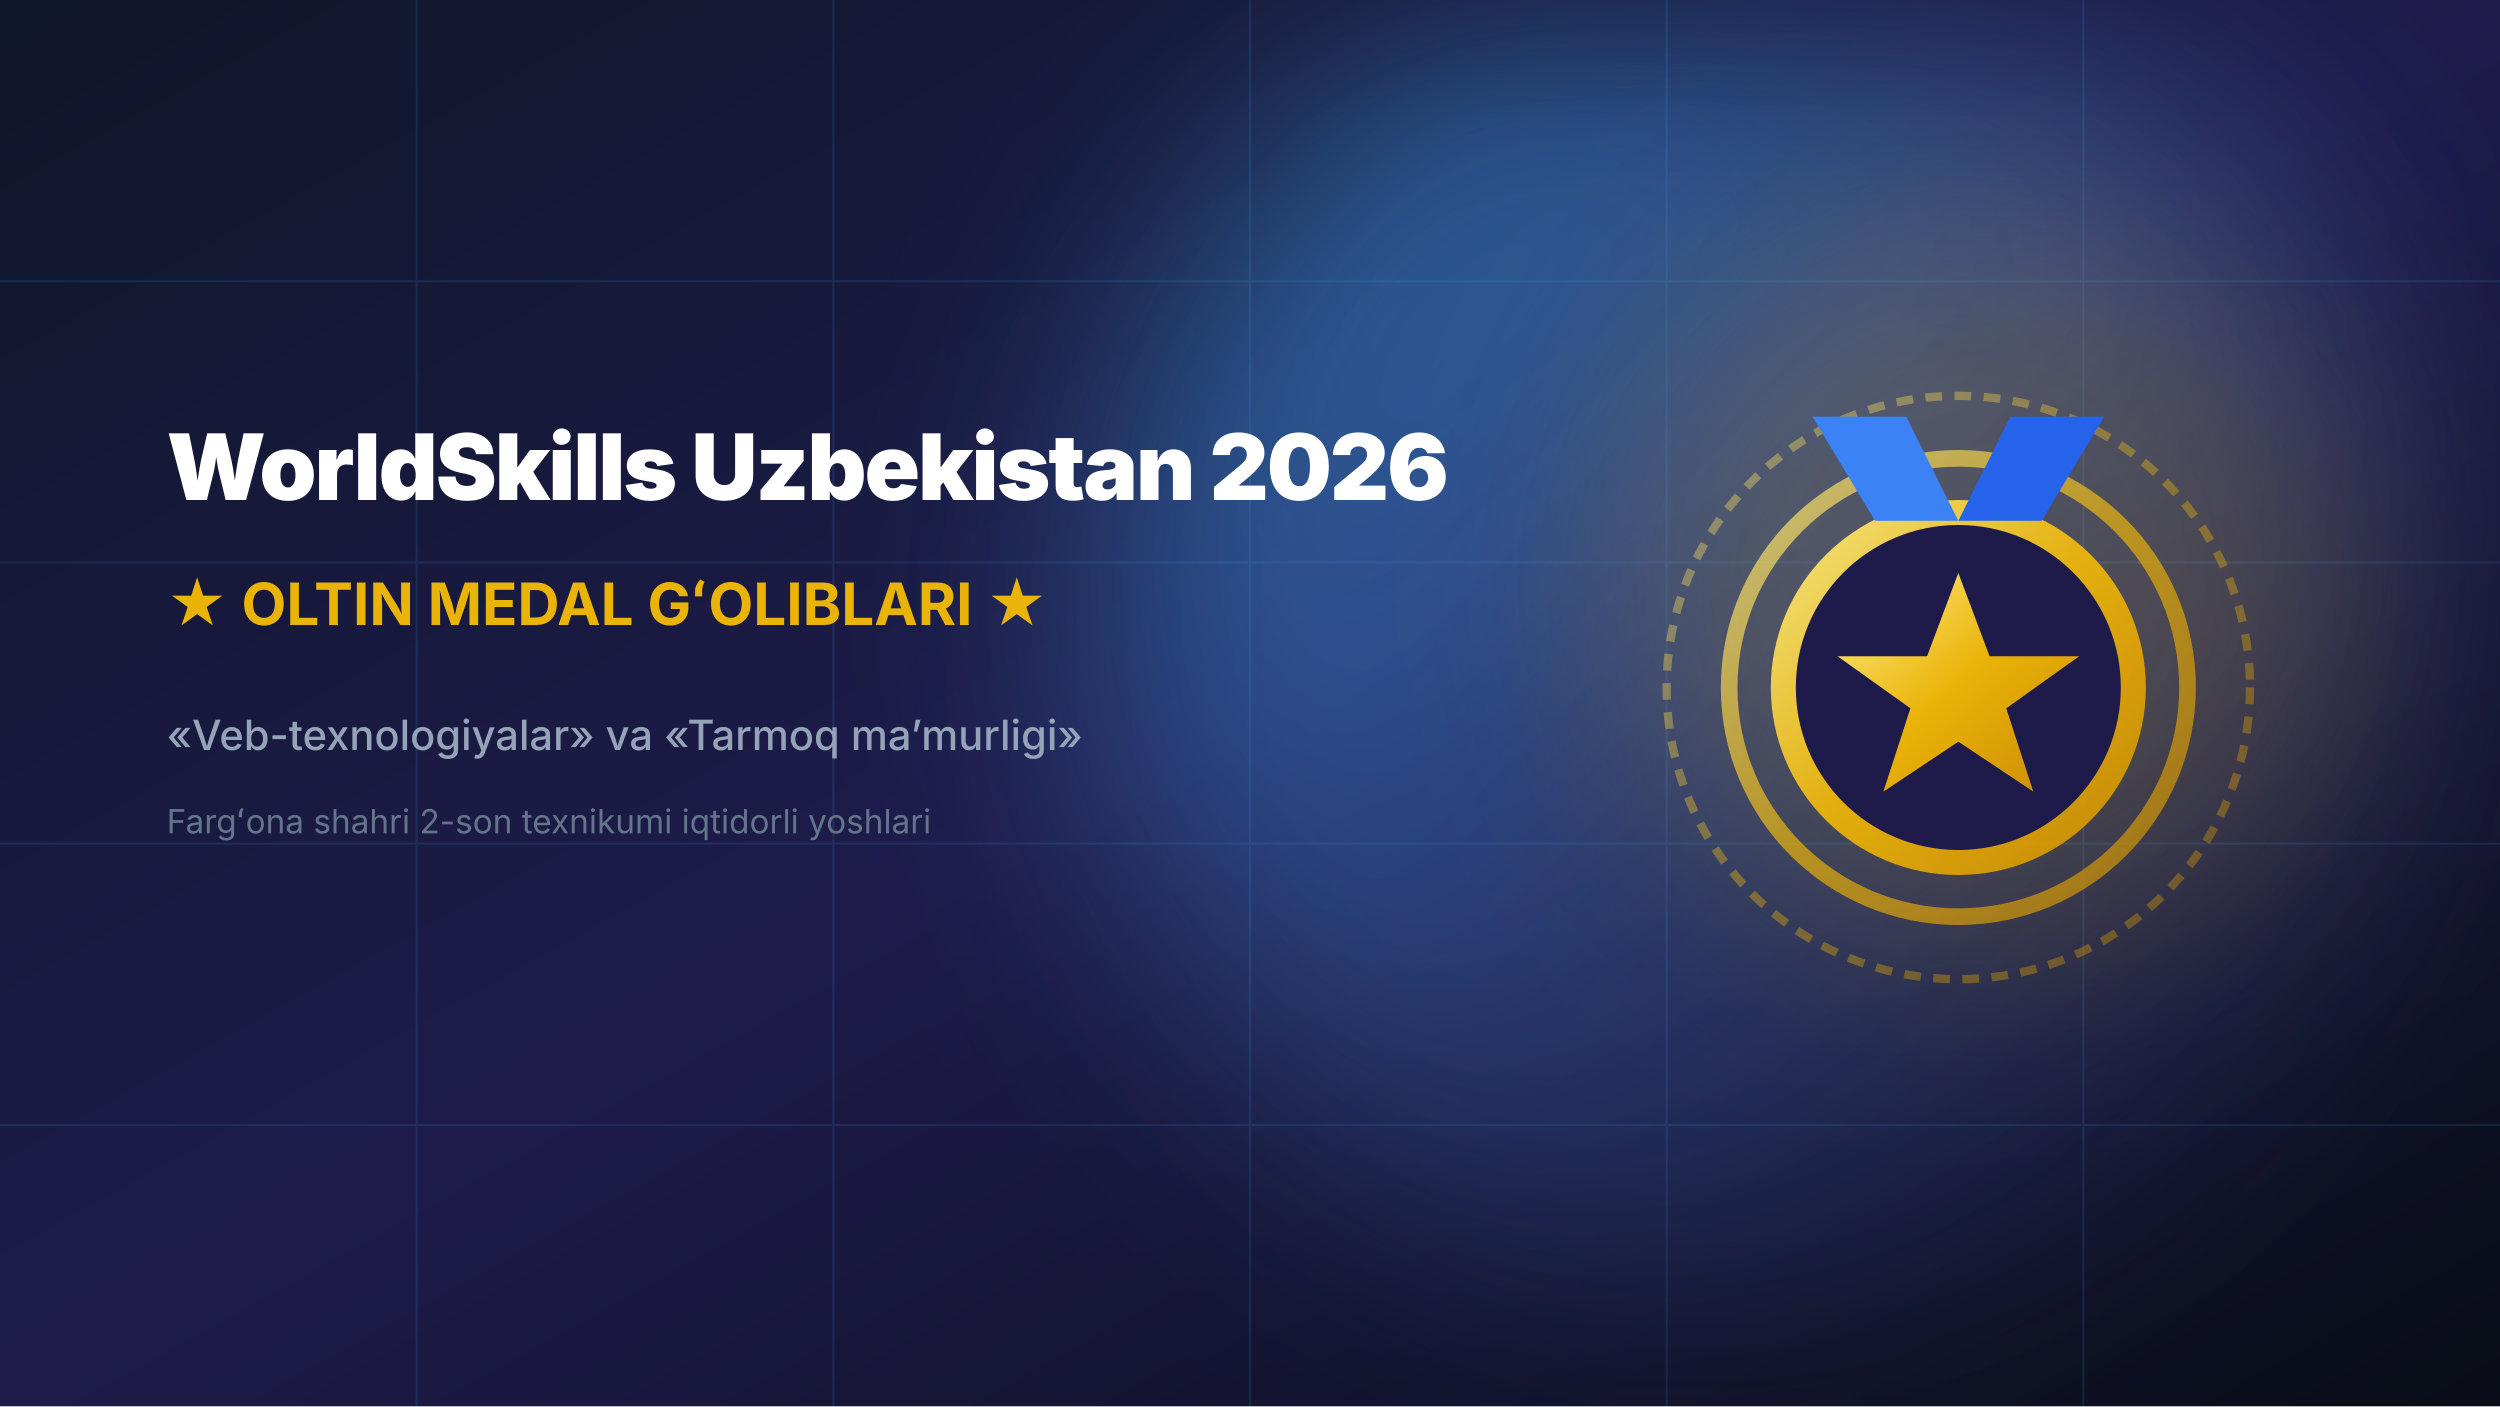
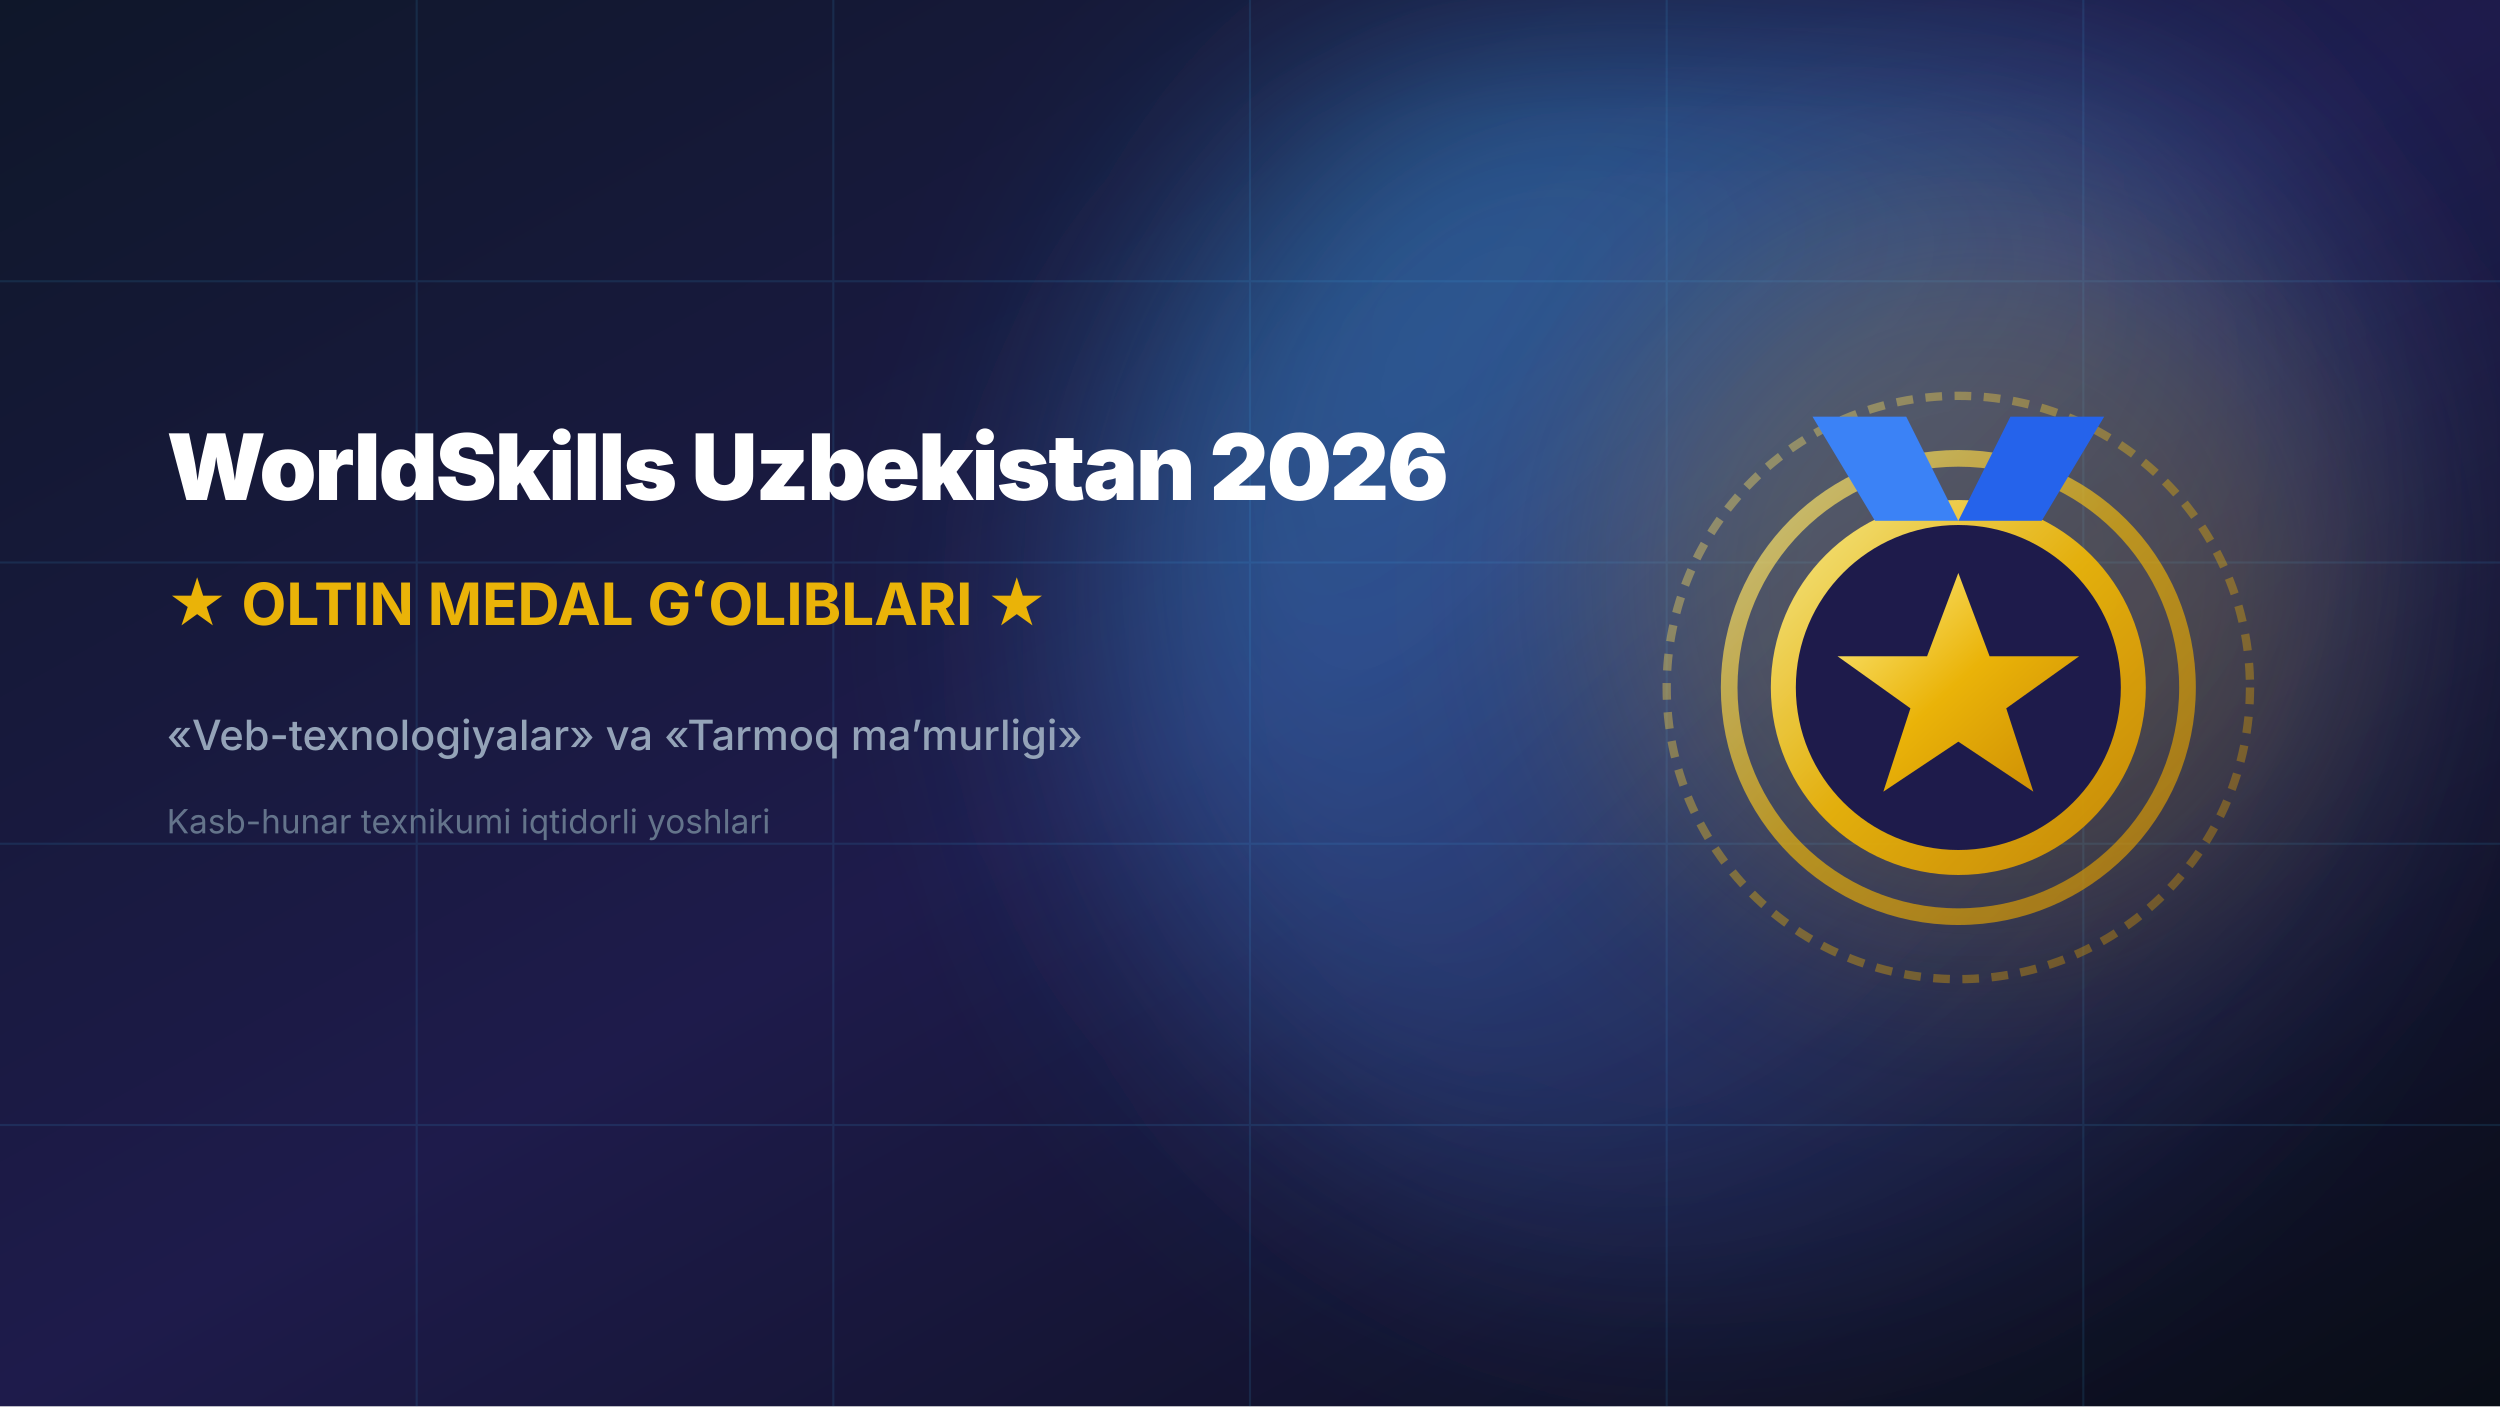
<svg xmlns="http://www.w3.org/2000/svg" viewBox="0 0 1200 675" width="1200" height="675">
  <defs>
    <linearGradient id="bg" x1="0%" y1="0%" x2="100%" y2="100%">
      <stop offset="0%" stop-color="#0f172a" />
      <stop offset="50%" stop-color="#1e1b4b" />
      <stop offset="100%" stop-color="#090d16" />
    </linearGradient>
    <linearGradient id="gold" x1="0%" y1="0%" x2="100%" y2="100%">
      <stop offset="0%" stop-color="#fef08a" />
      <stop offset="50%" stop-color="#eab308" />
      <stop offset="100%" stop-color="#ca8a04" />
    </linearGradient>
    <linearGradient id="blueGlow" x1="0%" y1="0%" x2="100%" y2="100%">
      <stop offset="0%" stop-color="#38bdf8" stop-opacity="0.6" />
      <stop offset="100%" stop-color="#6366f1" stop-opacity="0" />
    </linearGradient>
  </defs>
  <rect width="1200" height="675" fill="url(#bg)" />
  <g stroke="#38bdf8" stroke-width="1" opacity="0.12">
    <line x1="0" y1="135" x2="1200" y2="135" />
    <line x1="0" y1="270" x2="1200" y2="270" />
    <line x1="0" y1="405" x2="1200" y2="405" />
    <line x1="0" y1="540" x2="1200" y2="540" />
    <line x1="200" y1="0" x2="200" y2="675" />
    <line x1="400" y1="0" x2="400" y2="675" />
    <line x1="600" y1="0" x2="600" y2="675" />
    <line x1="800" y1="0" x2="800" y2="675" />
    <line x1="1000" y1="0" x2="1000" y2="675" />
  </g>
  <circle cx="850" cy="300" r="320" fill="url(#blueGlow)" filter="blur(60px)" />
  <circle cx="950" cy="280" r="180" fill="#eab308" opacity="0.2" filter="blur(50px)" />
  <g transform="translate(780, 180)">
    <circle cx="160" cy="150" r="140" fill="none" stroke="url(#gold)" stroke-width="4" stroke-dasharray="8 6" opacity="0.4" />
    <circle cx="160" cy="150" r="110" fill="none" stroke="url(#gold)" stroke-width="8" opacity="0.7" />
    <circle cx="160" cy="150" r="90" fill="url(#gold)" opacity="0.95" />
    <circle cx="160" cy="150" r="78" fill="#1e1b4b" />
    <path d="M160 95 L175 135 L218 135 L183 160 L196 200 L160 176 L124 200 L137 160 L102 135 L145 135 Z" fill="url(#gold)" />
    <path d="M120 70 L90 20 L135 20 L160 70 Z" fill="#3b82f6" />
    <path d="M200 70 L230 20 L185 20 L160 70 Z" fill="#2563eb" />
  </g>
  <text x="80" y="240" font-family="system-ui, -apple-system, sans-serif" font-weight="900" font-size="44" fill="#ffffff" letter-spacing="-1">
    WorldSkills Uzbekistan 2026
  </text>
  <text x="80" y="300" font-family="system-ui, -apple-system, sans-serif" font-weight="700" font-size="28" fill="#eab308">
    ★ OLTIN MEDAL GʻOLIBLARI ★
  </text>
  <text x="80" y="360" font-family="system-ui, -apple-system, sans-serif" font-weight="500" font-size="20" fill="#94a3b8">
    «Veb-texnologiyalar» va «Tarmoq maʼmurligi»
  </text>
  <text x="80" y="400" font-family="system-ui, -apple-system, sans-serif" font-weight="400" font-size="16" fill="#64748b">
-     Fargʻona shahri 2-son texnikumi iqtidorli yoshlari
+     Kasb-hunar texnikumi iqtidorli yoshlari
  </text>
</svg>
